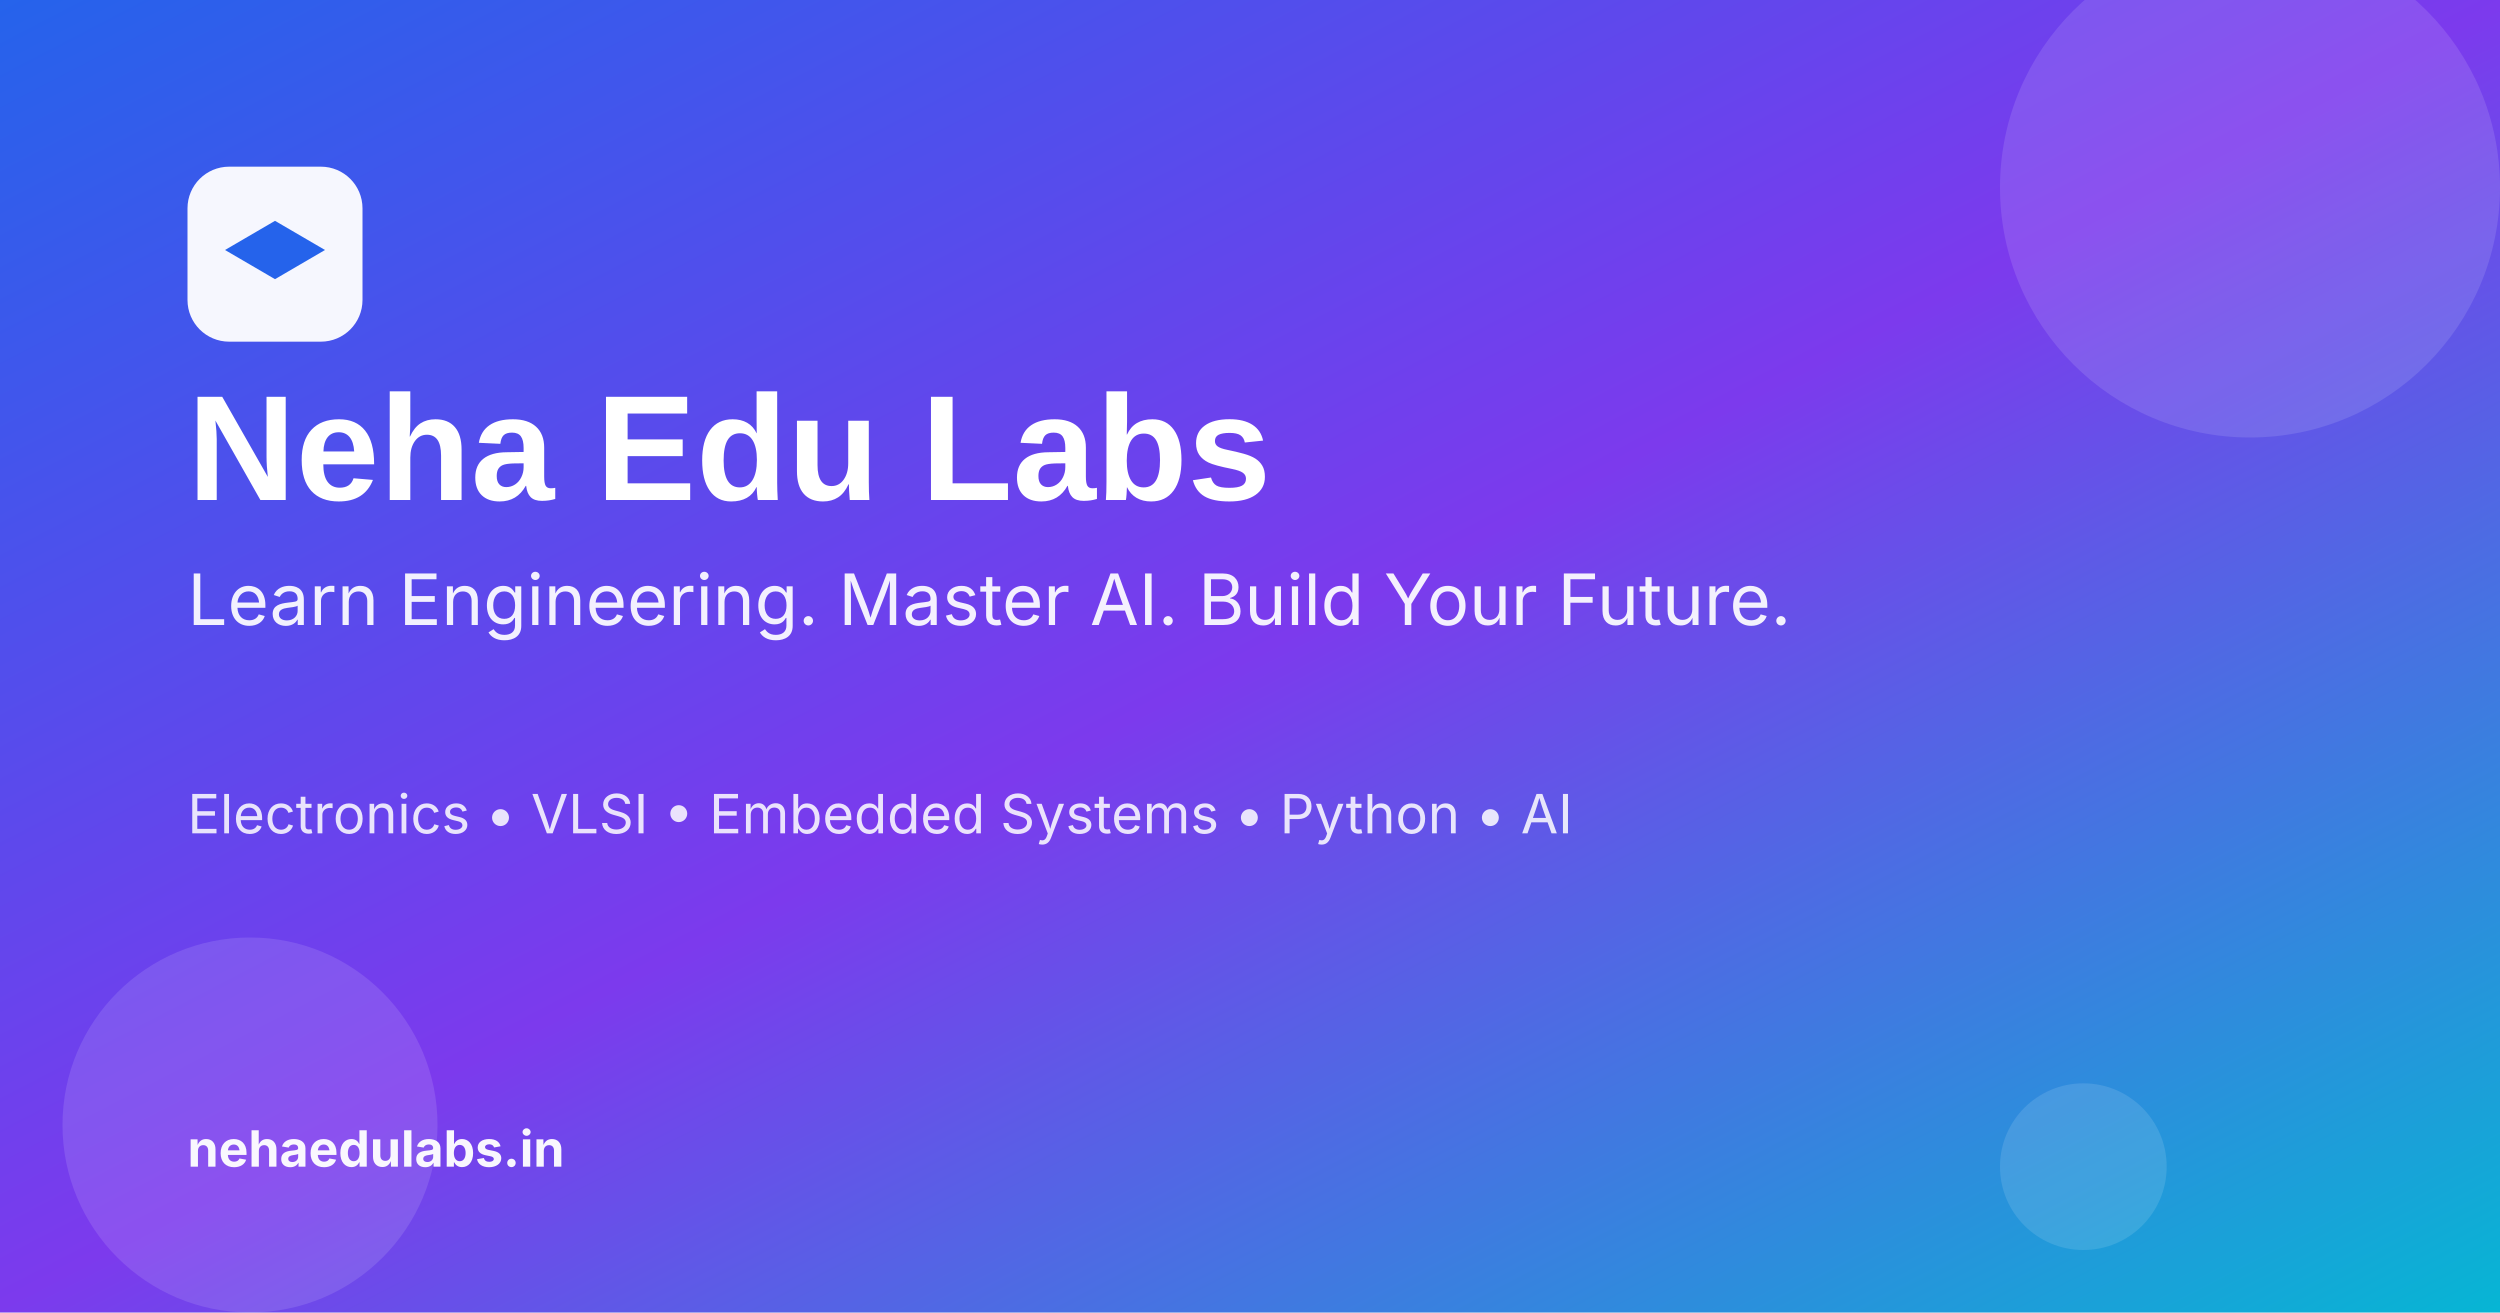
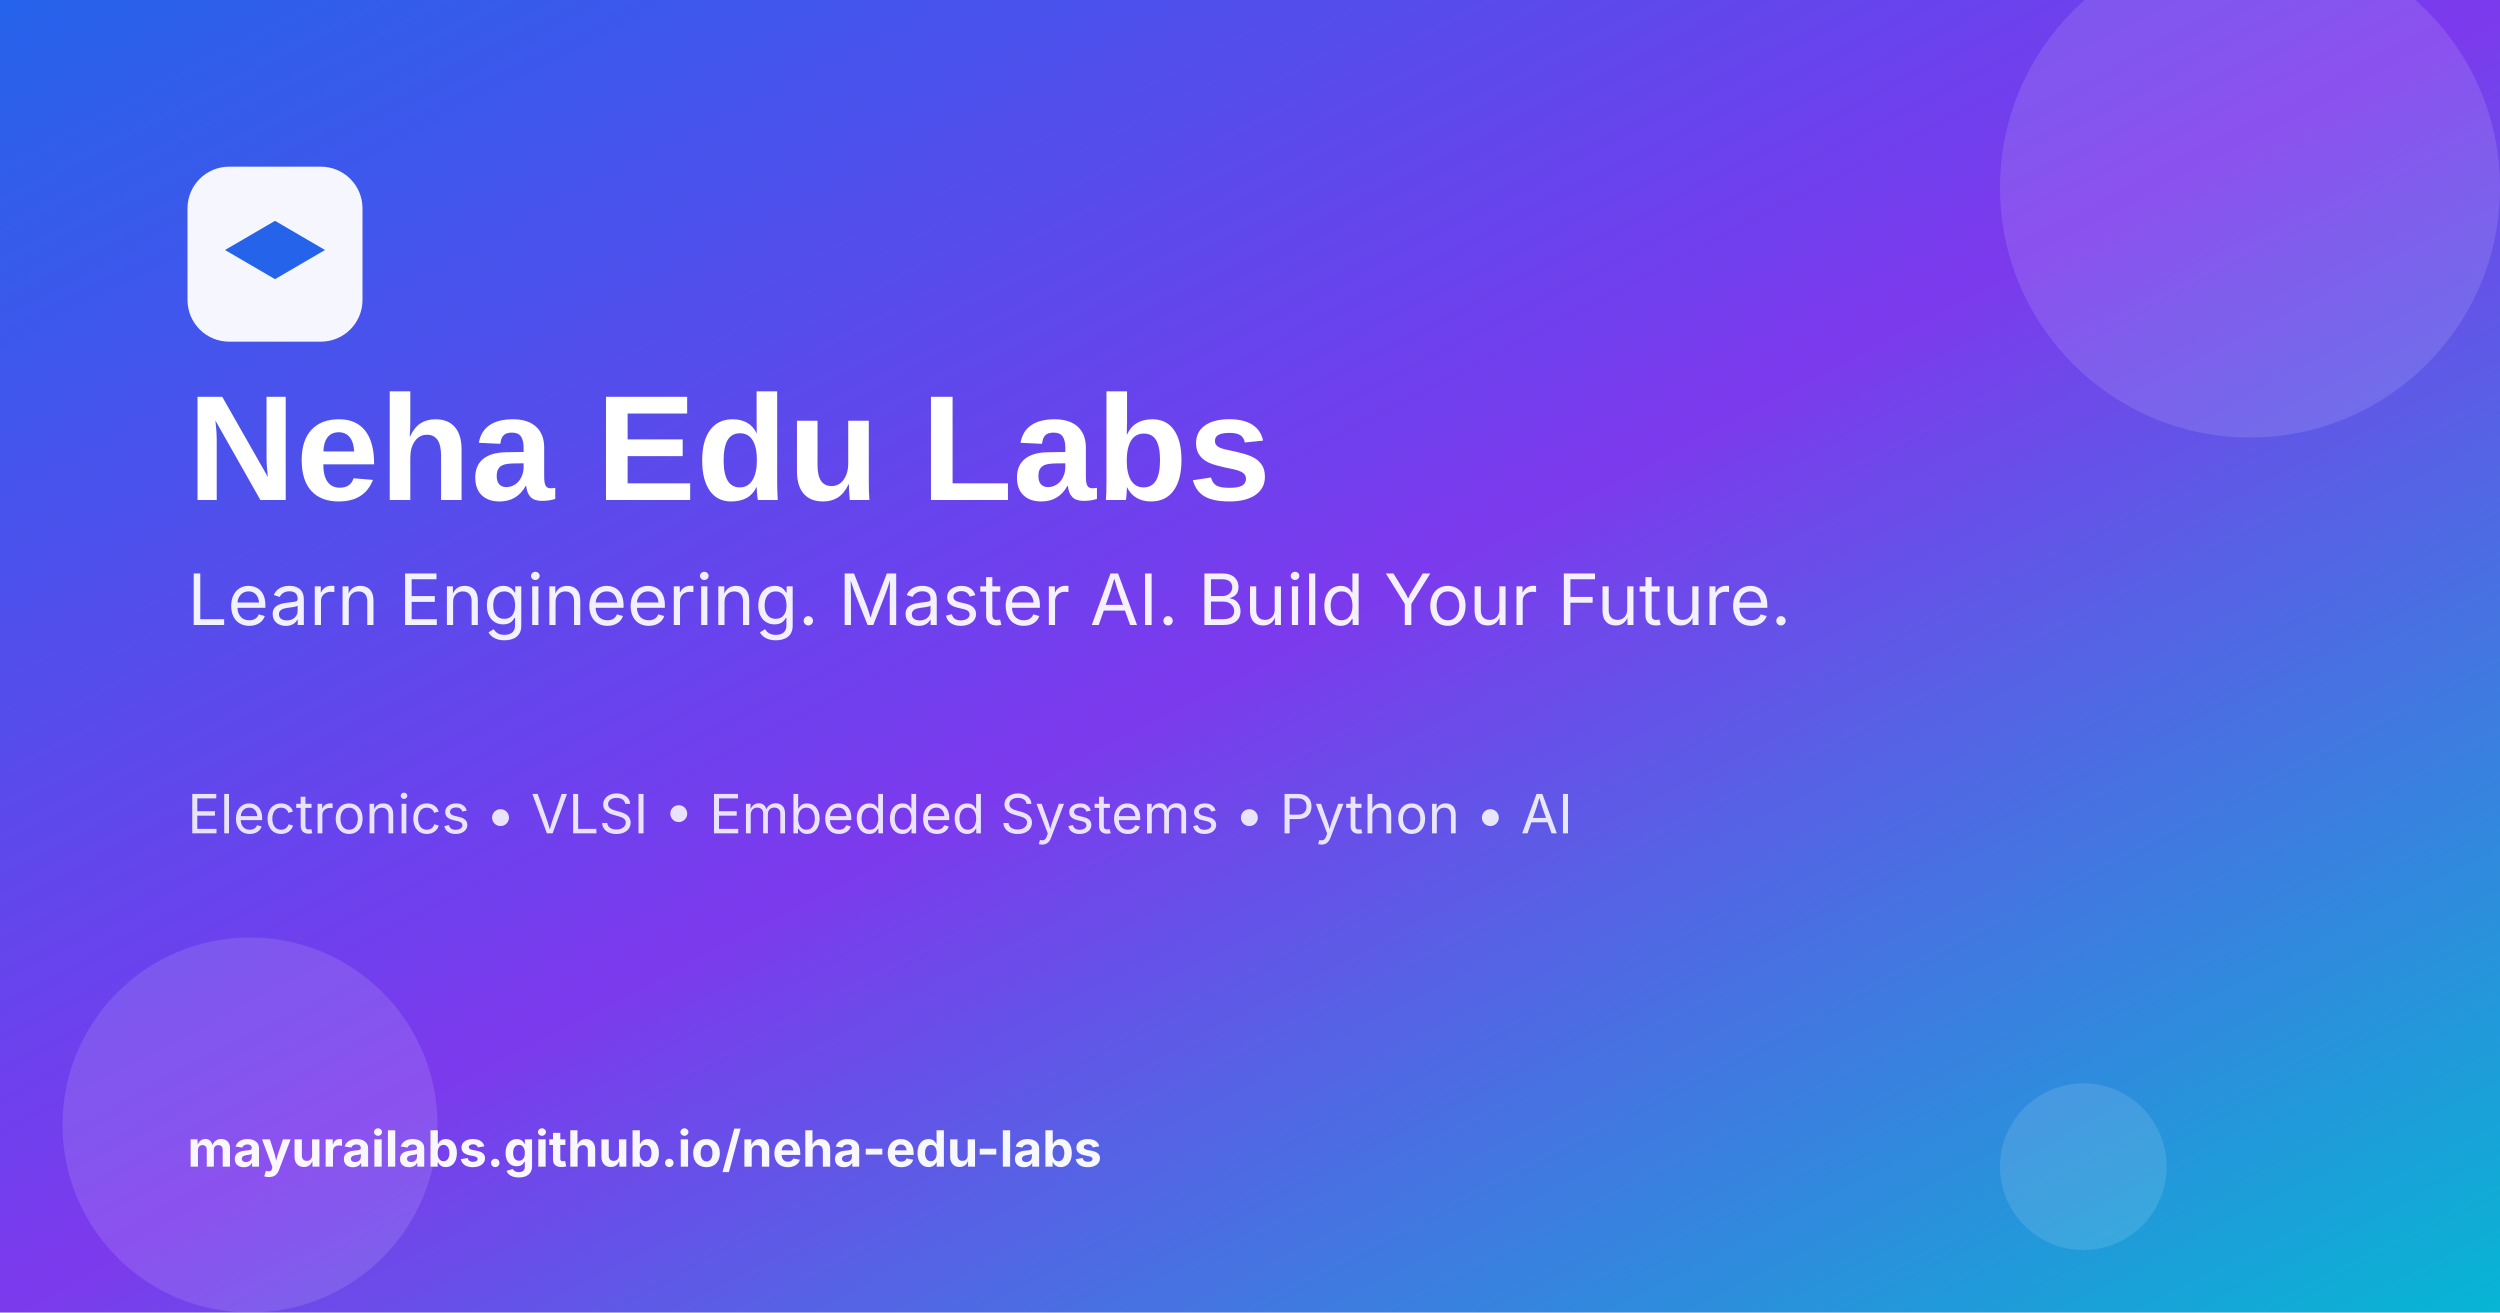
<svg xmlns="http://www.w3.org/2000/svg" viewBox="0 0 1200 630">
  <defs>
    <linearGradient id="og" x1="0" y1="0" x2="1" y2="1">
      <stop offset="0" stop-color="#2563EB" />
      <stop offset=".5" stop-color="#7C3AED" />
      <stop offset="1" stop-color="#06B6D4" />
    </linearGradient>
  </defs>
  <rect width="1200" height="630" fill="url(#og)" />
  <g opacity=".12" fill="white">
    <circle cx="120" cy="540" r="90" />
    <circle cx="1080" cy="90" r="120" />
    <circle cx="1000" cy="560" r="40" />
  </g>
  <g transform="translate(90,80)">
    <rect width="84" height="84" rx="20" fill="white" opacity=".95" />
    <path d="M18 40 42 26l24 14-24 14z" fill="#2563EB" />
  </g>
  <text x="90" y="240" font-family="Poppins, Arial, sans-serif" font-size="72" font-weight="800" fill="white">Neha Edu Labs</text>
  <text x="90" y="300" font-family="Inter, Arial, sans-serif" font-size="34" fill="white" opacity=".92">Learn Engineering. Master AI. Build Your Future.</text>
  <text x="90" y="400" font-family="Inter, Arial, sans-serif" font-size="26" fill="white" opacity=".85">Electronics • VLSI • Embedded Systems • Python • AI</text>
-   <text x="90" y="560" font-family="Inter, Arial, sans-serif" font-size="24" font-weight="700" fill="white" opacity=".95">nehaedulabs.in</text>
+   <text x="90" y="560" font-family="Inter, Arial, sans-serif" font-size="24" font-weight="700" fill="white" opacity=".95">mayurailabs.github.io/neha-edu-labs</text>
</svg>
